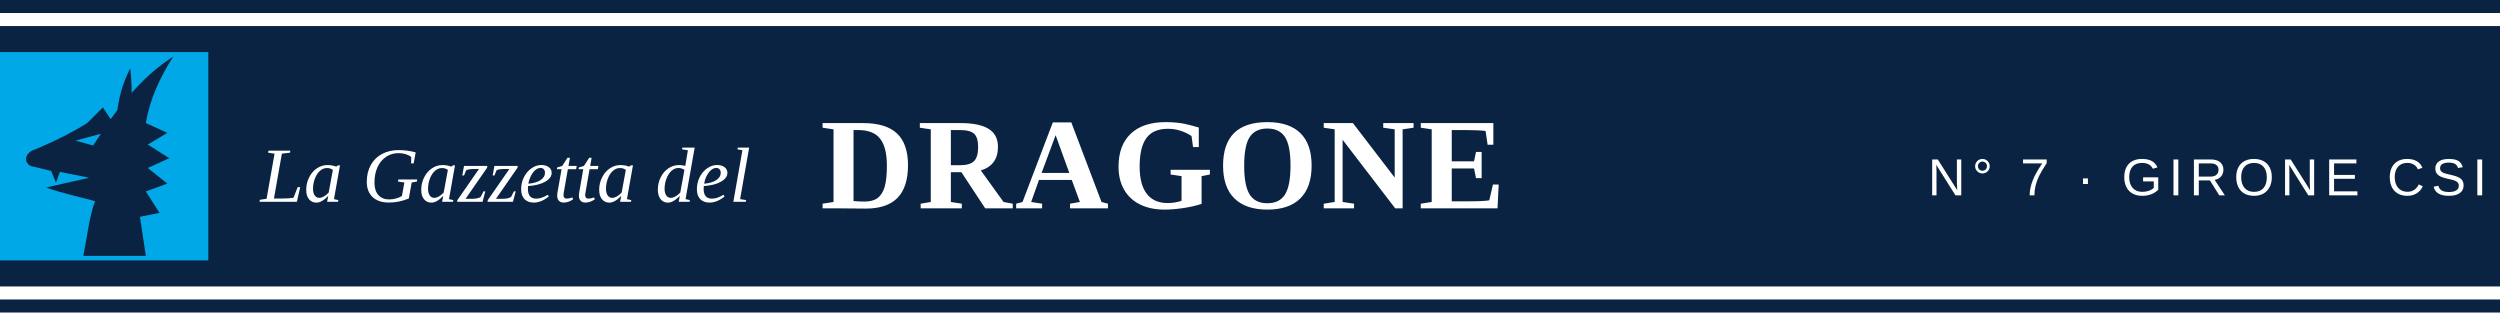
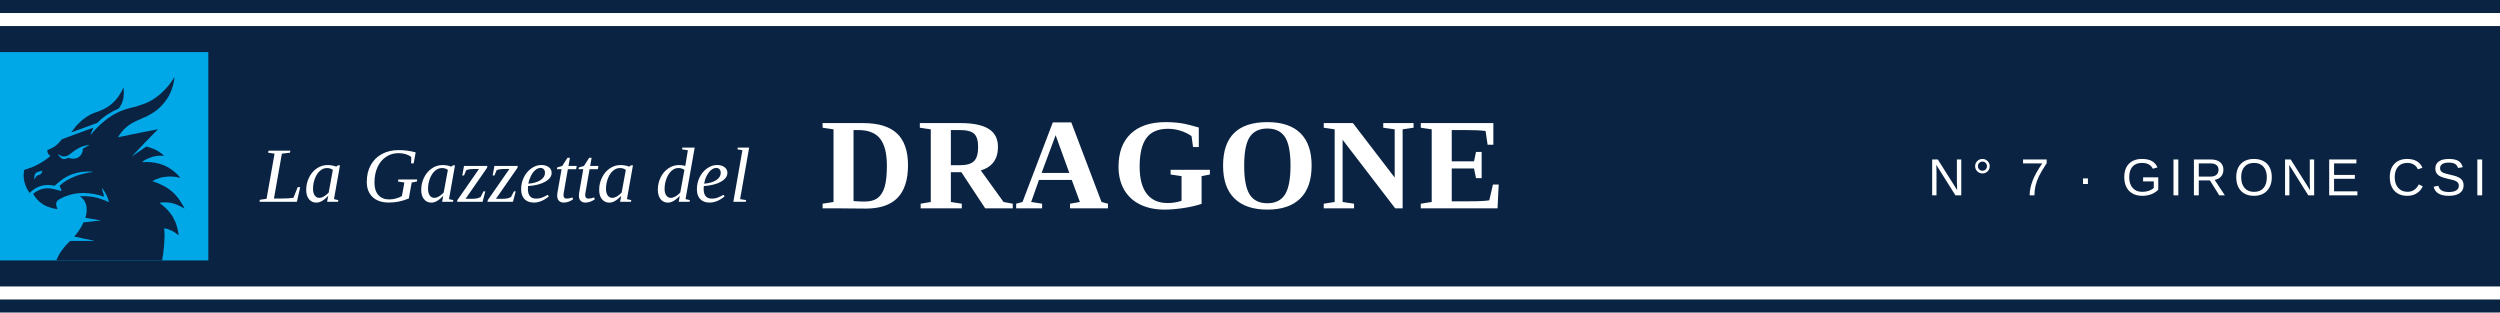
<svg xmlns="http://www.w3.org/2000/svg" viewBox="0 0 768 96">
  <rect width="768" height="96" fill="#0A2342" />
  <rect x="0" y="4" width="768" height="4" fill="#FFFFFF" />
  <rect x="0" y="88" width="768" height="4" fill="#FFFFFF" />
  <rect x="0" y="16" width="64" height="64" fill="#00A8E8" />
  <clipPath id="earc">
    <rect x="0" y="16" width="64" height="64" />
  </clipPath>
  <g clip-path="url(#earc)">
-     <g transform="translate(-8 9) scale(0.3)" fill="#0A2342">
-       <path d="M146 90 C148 70 152 56 160 40 C162 58 162 74 160 92 Z" />
-       <path fill-rule="evenodd" d="M140 92 C156 70 176 46 204 28 C190 50 180 72 176 96 L198 106 L178 118 L200 132 L178 142 L198 158 L176 166 L190 188 L170 192 L176 232 L112 232 C116 212 118 192 124 176 C110 172 90 168 74 162 L118 152 L88 146 L84 157 L79 145 L58 140 C51 136 52 128 60 124 C80 116 100 106 116 96 L132 80 Z M104 114 L130 107 L122 119 Z" />
+     <g transform="translate(3.8 23.7) scale(0.22)" fill="#0A2342">
+       <path fill-rule="evenodd" d="M155.1 14.4 L154.8 14.7 L154.8 15.0 L152.3 20.3 L147.9 27.3 L143.6 32.7 L139.2 36.9 L135.5 39.9 L132.3 42.0 L127.9 44.5 L120.9 47.6 L115.0 49.6 L111.2 51.2 L107.4 53.1 L102.5 56.2 L97.2 60.2 L91.6 65.5 L88.5 68.9 L85.9 72.1 L82.6 76.8 L82.6 77.1 L118.5 63.9 L123.7 59.0 L129.9 54.1 L134.1 51.4 L139.7 48.1 L144.8 45.5 L148.4 43.9 L150.7 40.6 L152.7 36.8 L154.6 31.2 L155.1 28.9 L155.2 26.8 L155.4 26.7 L155.5 23.0 L155.7 22.8 L155.5 17.4 L155.4 17.2ZM226.4 0.0 L220.5 8.5 L216.7 13.3 L212.6 17.8 L207.8 22.5 L204.7 25.1 L200.2 28.5 L195.3 31.8 L189.2 35.1 L184.1 37.2 L172.8 41.0 L161.3 43.9 L155.4 45.8 L150.0 47.9 L142.5 51.7 L138.6 54.0 L133.0 57.7 L126.1 63.3 L121.1 67.8 L114.0 75.1 L109.5 80.4 L109.3 79.7 L113.2 70.6 L104.6 73.5 L103.4 74.2 L100.5 75.1 L98.8 75.9 L95.8 76.8 L94.1 77.6 L89.9 79.0 L88.7 79.6 L87.4 79.9 L76.1 84.2 L69.4 86.6 L63.7 92.9 L61.8 94.6 L59.2 96.7 L54.7 99.3 L48.8 101.9 L49.0 104.6 L49.9 106.7 L50.5 107.7 L53.0 110.0 L53.0 110.3 L48.3 114.0 L43.1 117.6 L35.0 122.3 L31.3 124.1 L26.9 126.0 L23.2 127.2 L22.7 127.5 L16.7 129.4 L16.2 131.4 L16.1 133.3 L15.9 133.4 L15.9 134.8 L15.7 135.0 L15.7 139.3 L15.9 139.5 L16.1 142.3 L16.8 146.3 L17.9 149.6 L17.9 150.0 L19.5 153.9 L21.5 157.8 L24.0 161.7 L24.3 161.7 L26.1 159.8 L28.8 157.6 L32.3 155.2 L35.0 153.8 L39.5 152.0 L45.1 150.8 L48.8 150.7 L49.0 150.5 L52.8 150.7 L53.0 150.8 L54.2 150.8 L54.4 151.0 L57.2 151.3 L58.1 151.6 L59.0 151.6 L67.1 144.8 L72.1 141.2 L78.6 137.6 L84.2 135.3 L91.3 133.3 L94.6 132.8 L94.7 132.7 L96.7 132.5 L96.9 132.3 L98.0 132.3 L98.1 132.2 L101.4 132.0 L101.5 131.9 L110.1 131.9 L110.2 132.0 L111.9 132.0 L112.1 132.2 L111.9 132.5 L111.3 132.7 L110.2 132.7 L110.1 132.8 L106.5 133.3 L102.6 134.2 L101.2 134.4 L93.6 136.4 L89.9 137.6 L83.7 140.1 L76.4 143.8 L70.8 147.5 L65.9 151.7 L68.7 158.4 L68.5 158.9 L64.6 158.1 L63.2 157.6 L62.6 157.6 L59.7 156.7 L53.9 155.5 L51.3 155.3 L51.1 155.2 L46.0 155.3 L40.7 156.4 L37.8 157.5 L33.7 159.5 L31.0 161.4 L29.2 162.8 L29.2 163.1 L30.3 165.1 L32.7 168.5 L34.4 170.5 L37.8 173.9 L41.7 176.9 L43.7 178.1 L46.6 179.7 L51.0 181.5 L57.9 183.5 L62.8 184.3 L62.8 183.9 L61.4 179.7 L61.2 176.3 L61.5 174.9 L62.1 173.5 L63.4 172.1 L64.9 171.0 L68.8 168.8 L74.7 166.2 L80.9 164.2 L86.3 162.9 L90.2 162.4 L90.4 162.3 L93.6 162.1 L93.8 162.0 L96.1 162.0 L96.3 161.8 L102.2 161.8 L102.3 162.0 L106.7 162.1 L106.8 162.3 L111.6 162.8 L116.6 163.7 L117.4 164.0 L121.3 164.8 L126.1 166.3 L128.1 166.8 L126.8 161.7 L125.0 155.8 L125.1 155.2 L125.6 155.5 L127.9 158.6 L130.1 162.1 L132.0 165.9 L133.7 170.2 L133.8 171.1 L134.9 174.2 L134.6 174.5 L129.9 172.4 L125.9 171.0 L125.4 170.7 L120.6 169.1 L115.7 167.9 L111.6 167.1 L107.0 166.6 L106.8 166.5 L105.3 166.5 L105.1 166.3 L102.5 166.3 L102.3 166.2 L94.4 166.3 L94.7 166.8 L97.2 168.6 L98.4 169.9 L100.2 172.1 L102.2 175.8 L103.1 178.7 L103.6 181.2 L103.6 182.3 L103.7 182.5 L103.7 187.6 L103.6 187.7 L103.6 189.1 L103.4 189.3 L103.4 190.2 L102.3 195.2 L101.9 196.3 L102.5 196.6 L103.3 196.6 L103.4 196.7 L104.2 196.7 L104.3 196.9 L105.1 196.9 L110.9 198.0 L111.8 198.0 L117.5 199.1 L122.3 199.7 L122.6 200.0 L121.9 200.3 L116.8 200.8 L116.6 200.9 L115.5 200.9 L114.1 201.2 L112.7 201.2 L112.6 201.4 L107.4 201.9 L107.3 202.0 L103.6 202.3 L103.4 202.5 L100.6 202.6 L99.2 202.9 L96.6 208.4 L93.6 213.2 L90.4 217.7 L86.5 222.5 L87.3 222.8 L93.0 223.9 L100.2 225.6 L107.8 227.0 L110.1 227.6 L112.4 227.9 L113.6 228.4 L113.2 228.7 L80.9 228.7 L80.3 229.0 L73.9 235.7 L68.8 242.2 L66.3 245.9 L64.5 249.2 L62.0 254.3 L61.4 255.8 L61.5 256.0 L208.9 256.0 L209.4 254.6 L210.0 249.9 L210.3 248.9 L210.3 247.9 L210.5 247.8 L210.5 246.8 L210.6 246.7 L211.4 238.9 L211.5 238.8 L211.9 233.5 L212.0 233.3 L212.2 228.2 L212.3 228.1 L212.3 223.4 L212.5 223.3 L212.5 217.8 L212.3 217.7 L212.3 214.4 L212.2 214.3 L212.0 211.3 L212.3 211.0 L216.2 211.9 L222.3 214.3 L226.9 216.9 L232.2 220.8 L232.2 219.7 L232.0 219.5 L232.0 218.8 L231.1 213.8 L229.4 207.3 L227.4 201.7 L224.0 195.0 L221.3 191.0 L217.0 185.7 L211.5 180.4 L206.1 176.1 L205.8 175.6 L206.1 175.3 L207.8 175.2 L208.0 175.0 L209.5 175.0 L209.7 174.9 L216.2 174.9 L216.4 175.0 L217.8 175.0 L217.9 175.2 L218.8 175.2 L222.9 175.9 L226.4 176.9 L230.3 178.3 L236.1 181.1 L240.3 183.5 L240.3 183.2 L237.1 177.2 L232.3 169.9 L227.4 164.0 L222.7 159.5 L217.9 155.8 L214.8 153.8 L210.9 151.6 L203.8 148.3 L200.2 146.9 L195.9 145.5 L195.7 145.1 L200.4 142.7 L206.0 140.7 L208.9 139.9 L212.9 139.3 L213.1 139.2 L214.2 139.2 L214.3 139.0 L218.4 138.9 L218.5 138.7 L224.4 138.9 L224.6 139.0 L227.4 139.2 L234.7 140.6 L230.2 135.6 L224.9 130.9 L217.8 126.1 L211.9 123.2 L204.7 120.7 L198.1 119.3 L194.3 119.0 L194.2 118.8 L192.5 118.8 L192.3 118.7 L189.2 118.7 L189.1 118.5 L185.6 118.5 L185.5 118.7 L181.6 118.7 L181.4 118.5 L182.7 117.3 L185.6 115.4 L190.8 113.0 L195.3 111.4 L198.2 110.6 L201.5 110.0 L202.6 110.0 L202.7 109.8 L204.3 109.8 L204.4 109.7 L211.7 109.7 L210.2 108.1 L205.8 104.9 L202.4 102.7 L198.5 100.7 L191.5 98.1 L191.1 98.1 L187.7 97.0 L186.9 97.0 L172.1 107.1 L167.6 110.3 L167.3 110.5 L167.2 110.3 L185.3 91.2 L203.3 72.8 L202.6 72.8 L196.3 74.2 L195.6 74.2 L190.0 75.4 L186.9 75.9 L185.3 76.3 L182.2 76.8 L181.4 77.1 L179.1 77.4 L178.3 77.7 L177.6 77.7 L176.8 78.0 L162.2 80.8 L161.4 81.1 L159.3 81.5 L158.5 81.8 L155.5 82.2 L154.8 82.5 L151.0 83.2 L148.7 83.8 L147.9 83.8 L147.8 83.6 L149.3 81.0 L153.4 75.6 L157.7 71.1 L161.4 68.0 L165.8 65.0 L169.3 63.0 L176.2 59.7 L177.6 59.3 L183.8 56.3 L185.5 55.7 L190.1 53.4 L195.3 50.4 L197.9 48.7 L202.2 45.5 L205.8 42.4 L209.5 38.6 L212.9 34.6 L216.8 29.0 L218.7 25.8 L221.5 19.9 L224.1 12.3 L225.7 5.7 L226.3 1.1 L226.4 0.9ZM41.7 130.6 L41.8 131.1 L41.5 132.2 L40.3 134.5 L38.9 135.9 L37.6 136.5 L35.3 137.0 L34.5 137.5 L32.7 139.5 L31.1 142.4 L30.8 142.6 L30.6 142.4 L30.8 138.4 L31.4 136.1 L32.3 134.5 L33.4 133.4 L35.0 132.5 L36.7 131.9 L39.5 131.3 L40.6 130.8ZM107.3 95.1 L107.0 95.4 L103.9 96.8 L98.8 99.8 L98.4 100.1 L98.3 100.7 L98.3 102.1 L97.7 104.9 L96.4 107.5 L95.5 108.9 L93.3 111.1 L92.2 111.9 L90.1 113.0 L88.7 113.4 L87.1 113.7 L84.3 113.9 L84.2 113.7 L81.7 113.6 L78.4 112.6 L77.8 112.6 L75.0 113.9 L73.5 114.3 L72.7 114.3 L72.5 114.5 L70.8 114.3 L69.0 113.6 L67.9 112.8 L65.2 110.0 L63.8 107.5 L64.0 107.4 L64.5 107.5 L65.2 108.3 L66.6 109.2 L69.4 110.5 L72.2 110.8 L72.4 110.6 L73.6 110.6 L75.0 110.3 L77.2 109.5 L78.6 108.8 L86.3 103.0 L89.6 100.8 L94.6 98.1 L98.0 96.7 L101.9 95.6 L104.3 95.3 L104.5 95.1 L105.6 95.1 L105.7 95.0 L107.1 95.0Z" />
    </g>
  </g>
  <text x="80" y="62" font-family="Georgia, 'Times New Roman', serif" font-size="24" font-style="italic" fill="#FFFFFF">La Gazzetta del</text>
  <text x="252" y="64" font-family="Georgia, 'Times New Roman', serif" font-size="40" font-weight="700" letter-spacing="1" fill="#FFFFFF">DRAGONE</text>
  <text x="764" y="60" font-family="'Franklin Gothic Demi', 'Franklin Gothic Medium', Arial, sans-serif" font-size="16" letter-spacing="2" text-anchor="end" fill="#FFFFFF">N° 7 · GIRONE CSI</text>
</svg>
